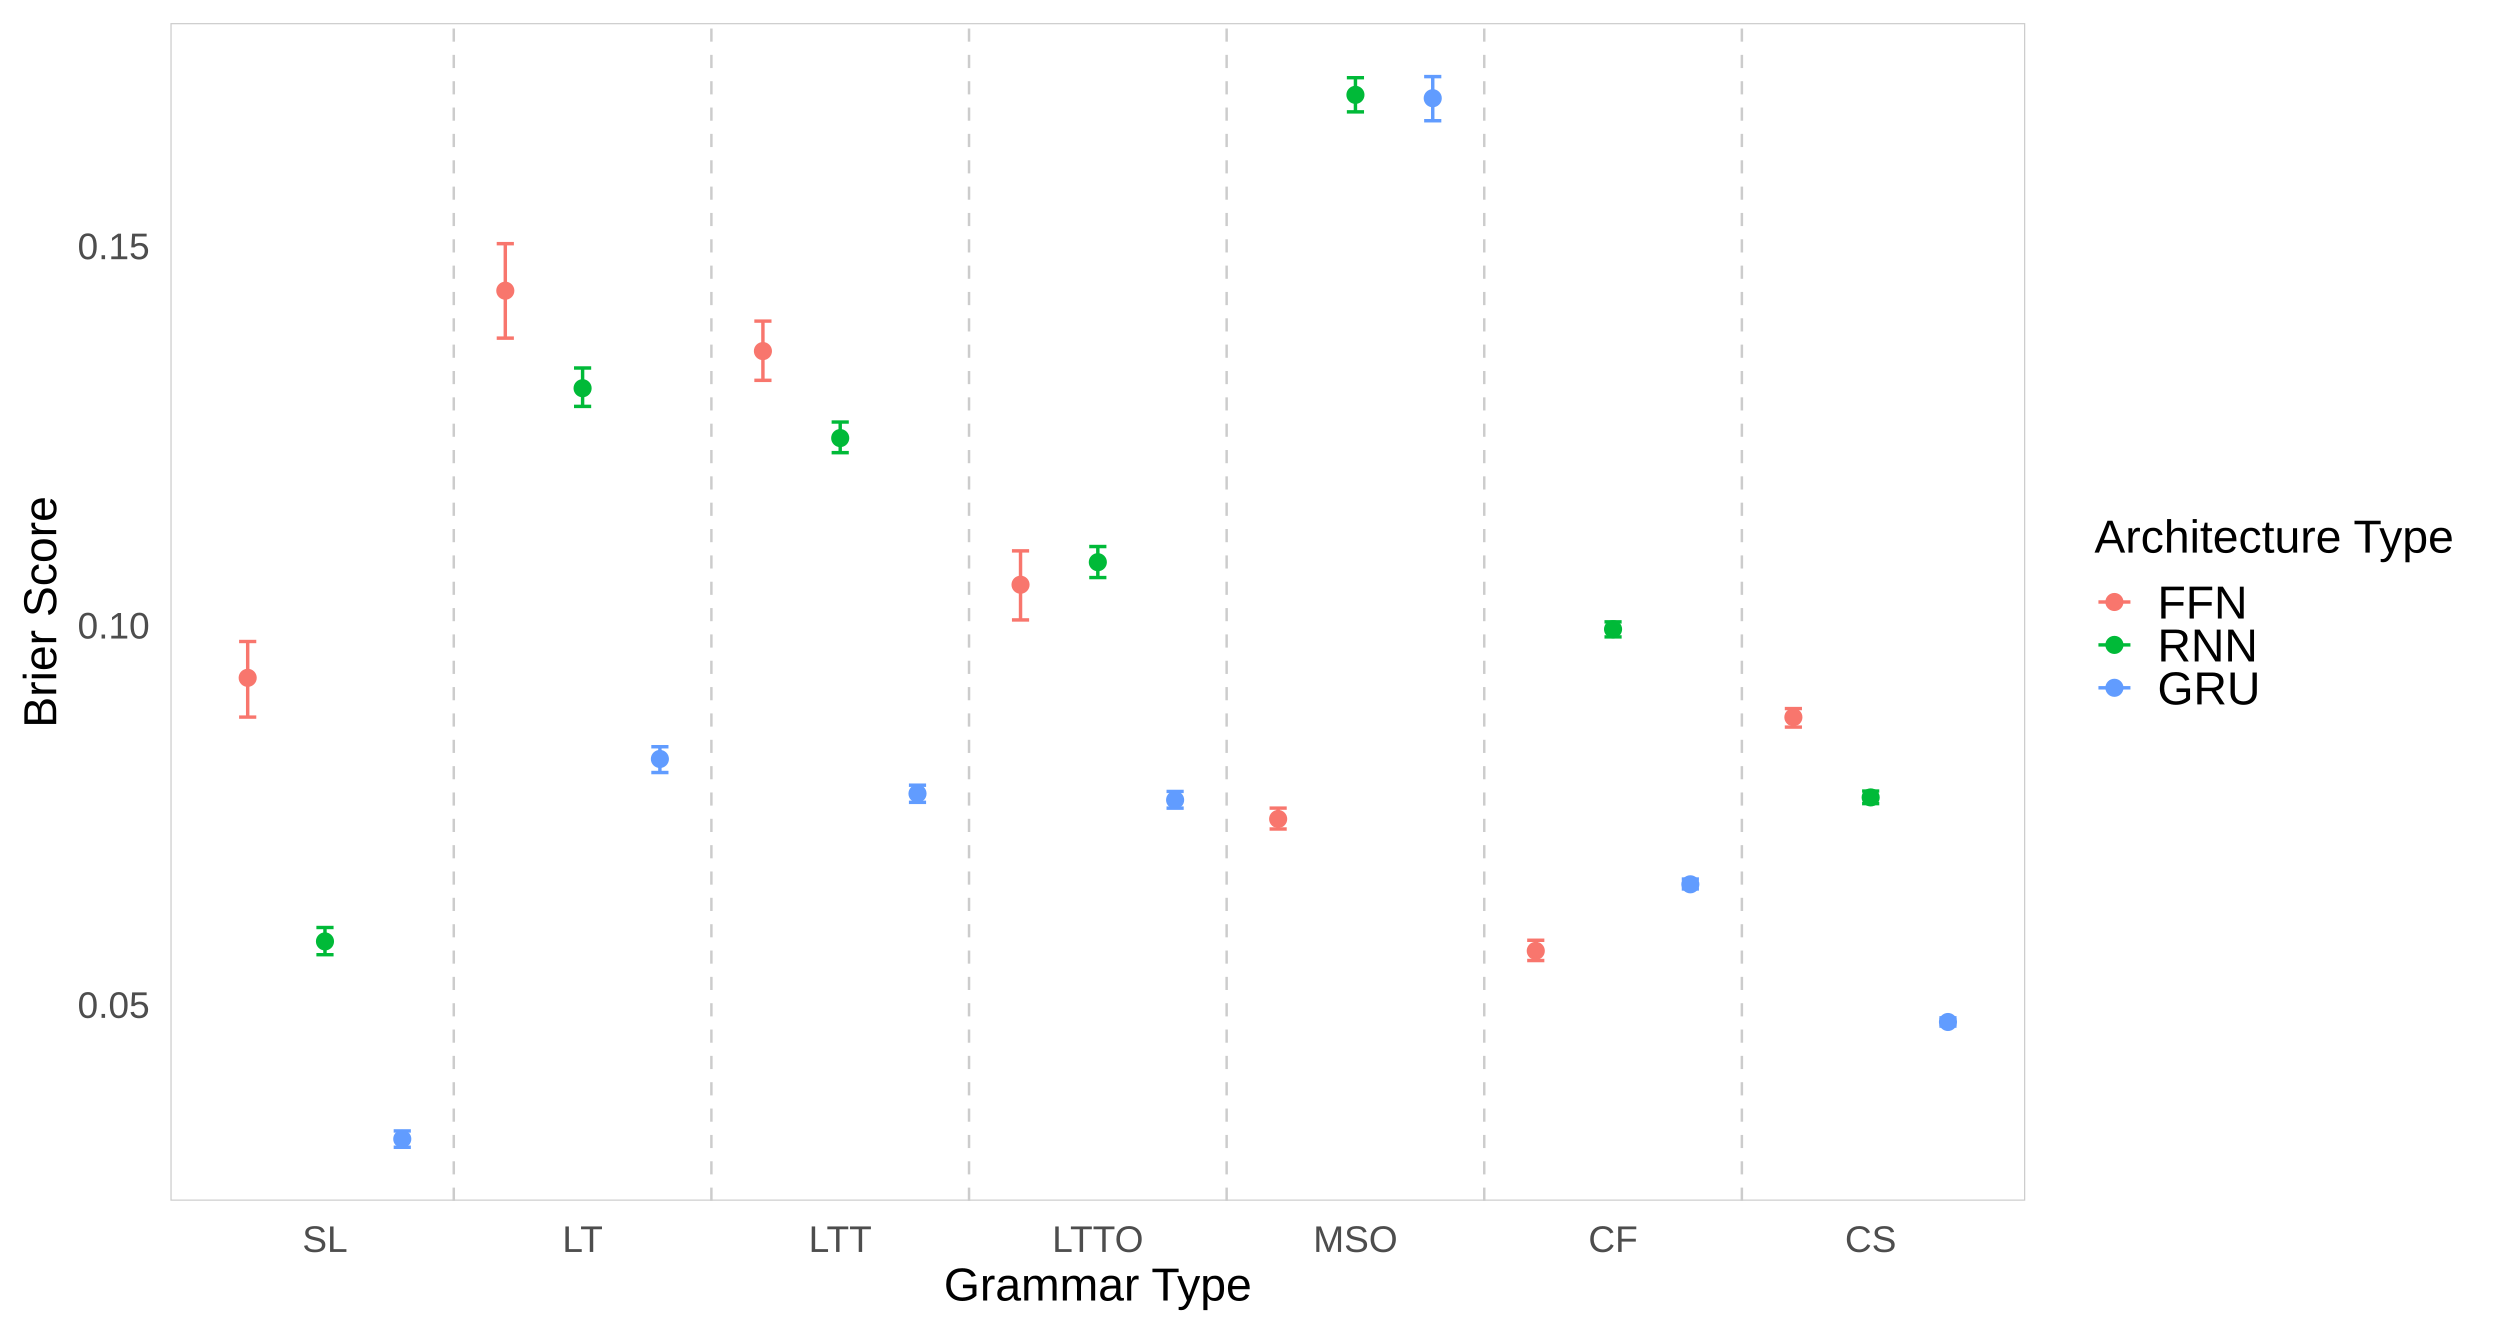
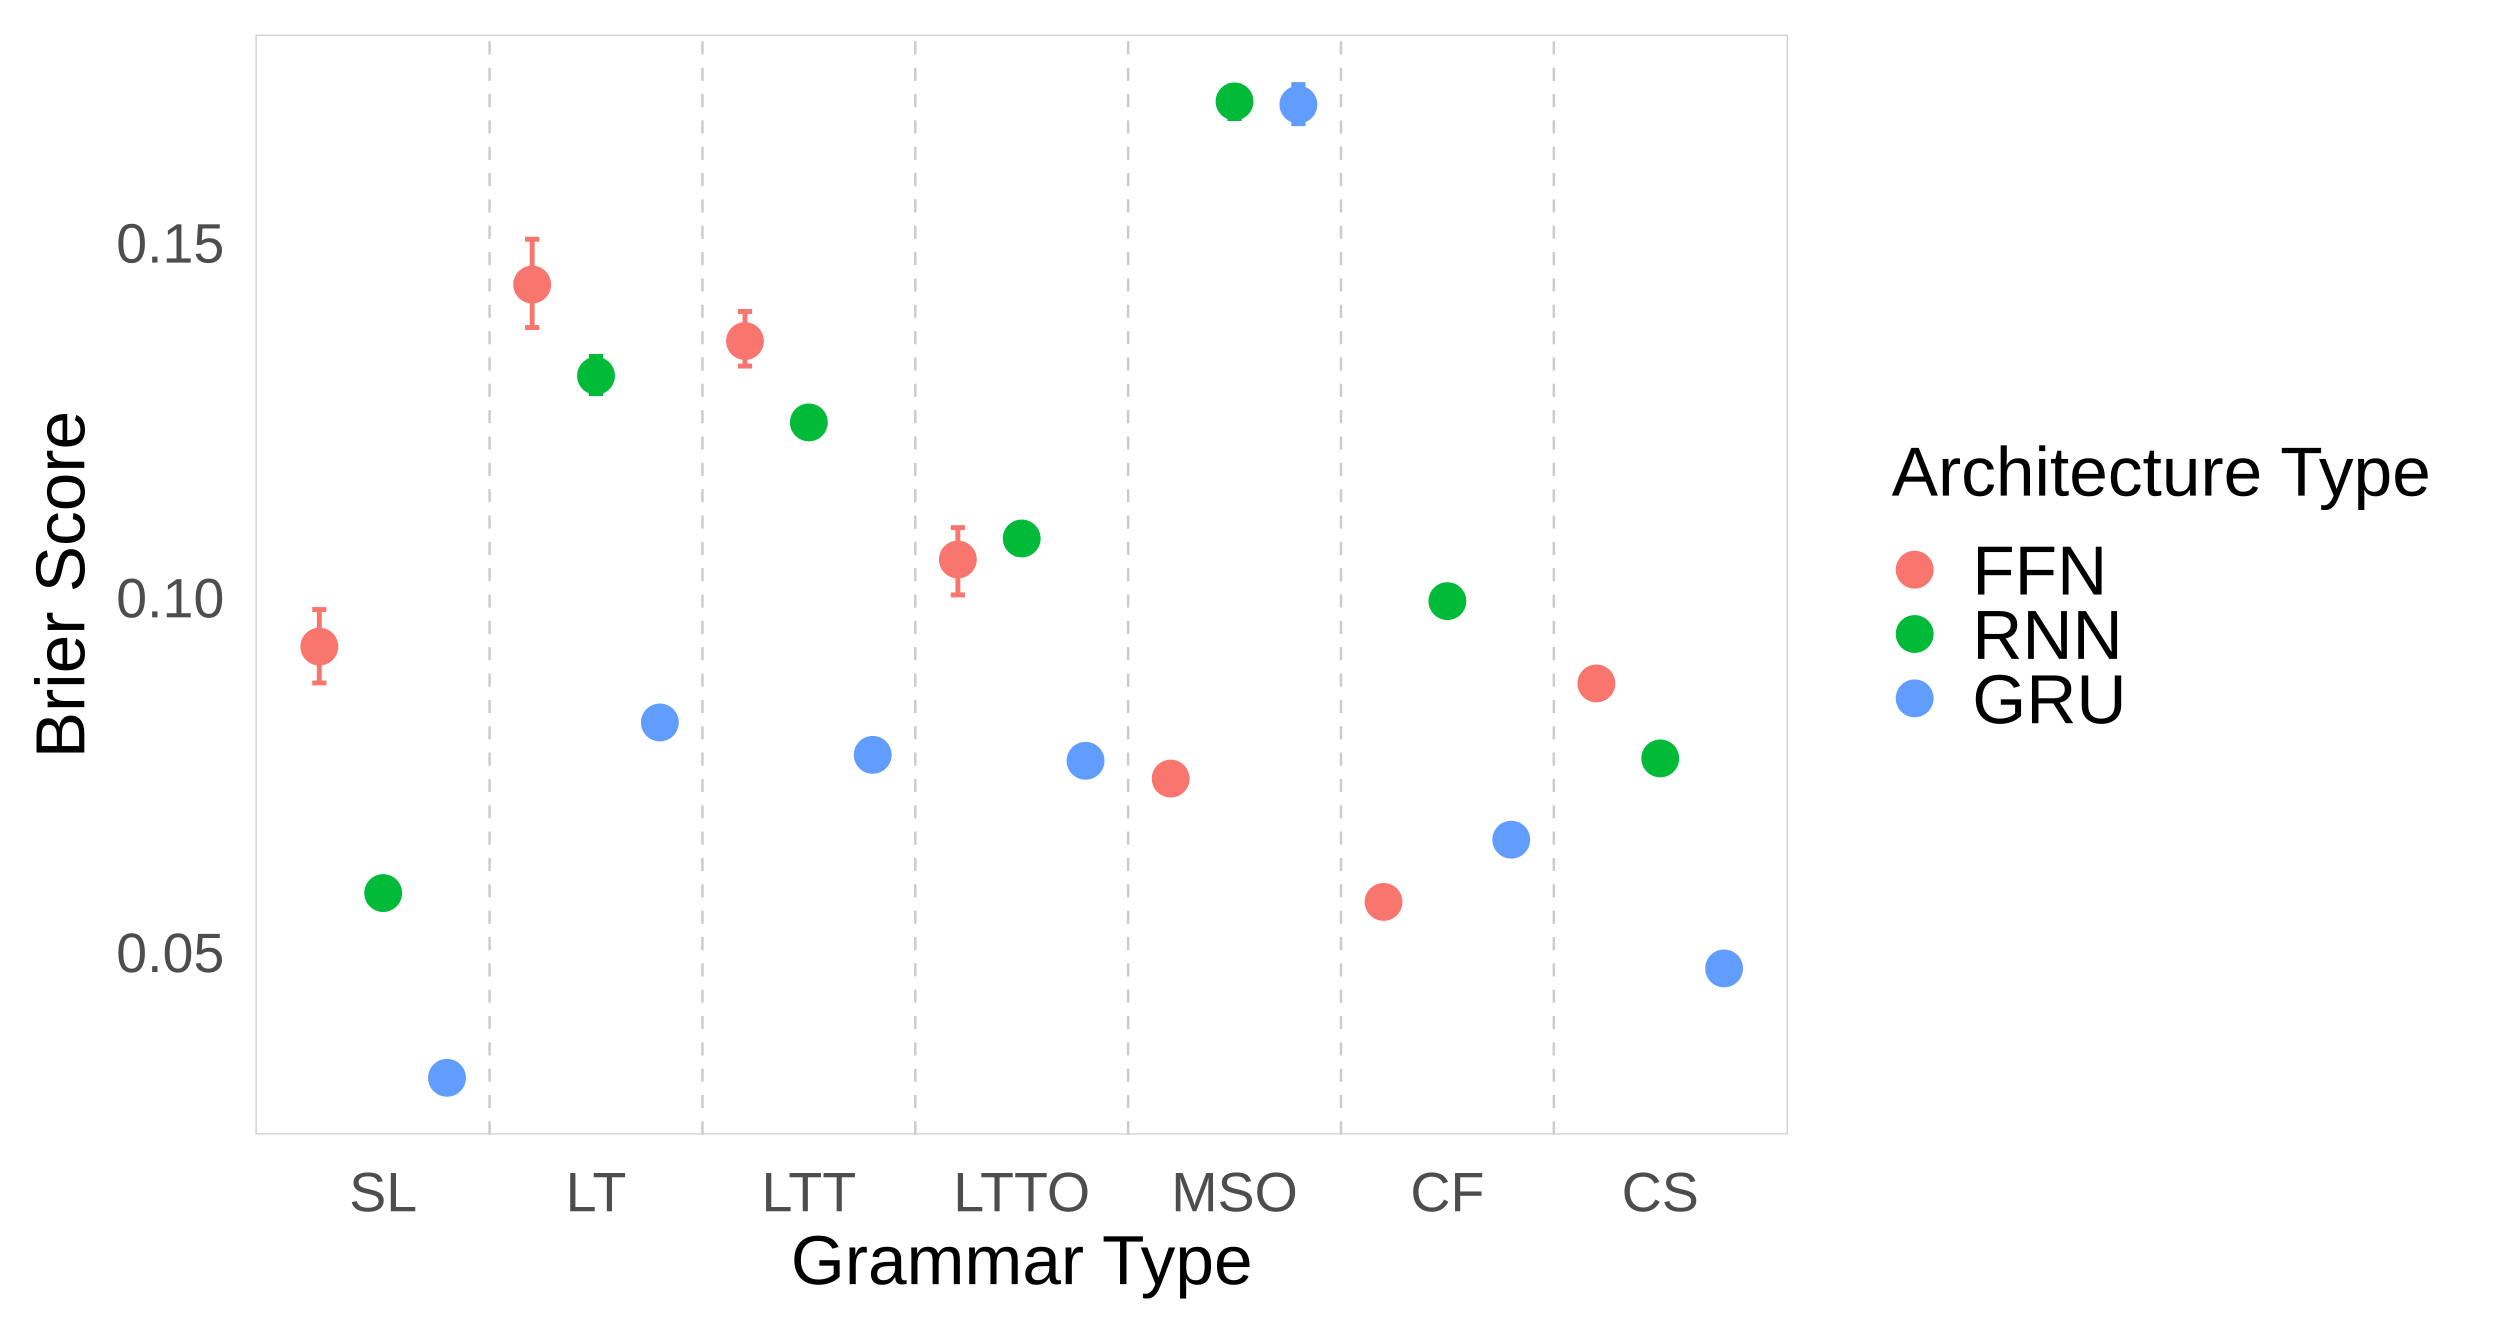
<svg xmlns="http://www.w3.org/2000/svg" width="1080.00pt" height="576.00pt" viewBox="0 0 1080.00 576.00">
  <g class="svglite">
    <defs>
      <style type="text/css">
    .svglite line, .svglite polyline, .svglite polygon, .svglite path, .svglite rect, .svglite circle {
      fill: none;
      stroke: #000000;
      stroke-linecap: round;
      stroke-linejoin: round;
      stroke-miterlimit: 10.00;
    }
    .svglite text {
      white-space: pre;
    }
    .svglite g.glyphgroup path {
      fill: inherit;
      stroke: none;
    }
  </style>
    </defs>
    <rect width="100%" height="100%" style="stroke: none; fill: none;" />
    <defs>
      <clipPath id="cpMC4wMHwxMDgwLjAwfDAuMDB8NTc2LjAw">
        <rect x="0.00" y="0.00" width="1080.00" height="576.00" />
      </clipPath>
    </defs>
    <g clip-path="url(#cpMC4wMHwxMDgwLjAwfDAuMDB8NTc2LjAw)">
</g>
    <defs>
-       <clipPath id="cpNzMuNjJ8ODc0LjkxfDkuOTZ8NTE4Ljcz">
-         <rect x="73.62" y="9.96" width="801.29" height="508.77" />
+       <clipPath id="cpMTEwLjM2fDc3Mi4zOXwxNC45NHw0OTAuMTE=">
+         <rect x="110.36" y="14.94" width="662.03" height="475.16" />
      </clipPath>
    </defs>
-     <g clip-path="url(#cpNzMuNjJ8ODc0LjkxfDkuOTZ8NTE4Ljcz)">
-       <circle cx="107.00" cy="292.82" r="3.56" style="stroke-width: 0.71; stroke: #F8766D; fill: #F8766D;" />
-       <circle cx="140.39" cy="406.69" r="3.56" style="stroke-width: 0.71; stroke: #00BA38; fill: #00BA38;" />
-       <circle cx="173.78" cy="492.03" r="3.56" style="stroke-width: 0.71; stroke: #619CFF; fill: #619CFF;" />
-       <circle cx="218.29" cy="125.58" r="3.56" style="stroke-width: 0.71; stroke: #F8766D; fill: #F8766D;" />
-       <circle cx="251.68" cy="167.72" r="3.56" style="stroke-width: 0.71; stroke: #00BA38; fill: #00BA38;" />
-       <circle cx="285.07" cy="327.87" r="3.56" style="stroke-width: 0.71; stroke: #619CFF; fill: #619CFF;" />
-       <circle cx="329.58" cy="151.67" r="3.56" style="stroke-width: 0.71; stroke: #F8766D; fill: #F8766D;" />
-       <circle cx="362.97" cy="189.25" r="3.56" style="stroke-width: 0.71; stroke: #00BA38; fill: #00BA38;" />
-       <circle cx="396.36" cy="342.84" r="3.56" style="stroke-width: 0.71; stroke: #619CFF; fill: #619CFF;" />
-       <circle cx="440.87" cy="252.60" r="3.56" style="stroke-width: 0.71; stroke: #F8766D; fill: #F8766D;" />
-       <circle cx="474.26" cy="242.87" r="3.56" style="stroke-width: 0.71; stroke: #00BA38; fill: #00BA38;" />
-       <circle cx="507.65" cy="345.58" r="3.56" style="stroke-width: 0.71; stroke: #619CFF; fill: #619CFF;" />
-       <circle cx="552.16" cy="353.80" r="3.56" style="stroke-width: 0.71; stroke: #F8766D; fill: #F8766D;" />
-       <circle cx="585.55" cy="40.98" r="3.56" style="stroke-width: 0.71; stroke: #00BA38; fill: #00BA38;" />
-       <circle cx="618.94" cy="42.43" r="3.56" style="stroke-width: 0.71; stroke: #619CFF; fill: #619CFF;" />
-       <circle cx="663.45" cy="410.78" r="3.56" style="stroke-width: 0.71; stroke: #F8766D; fill: #F8766D;" />
-       <circle cx="696.84" cy="271.82" r="3.56" style="stroke-width: 0.71; stroke: #00BA38; fill: #00BA38;" />
-       <circle cx="730.23" cy="382.02" r="3.56" style="stroke-width: 0.71; stroke: #619CFF; fill: #619CFF;" />
-       <circle cx="774.74" cy="309.85" r="3.56" style="stroke-width: 0.71; stroke: #F8766D; fill: #F8766D;" />
-       <circle cx="808.13" cy="344.48" r="3.56" style="stroke-width: 0.71; stroke: #00BA38; fill: #00BA38;" />
-       <circle cx="841.52" cy="441.50" r="3.56" style="stroke-width: 0.71; stroke: #619CFF; fill: #619CFF;" />
-       <polyline points="103.29,277.13 110.71,277.13 " style="stroke-width: 1.49; stroke: #F8766D; stroke-linecap: butt;" />
-       <polyline points="107.00,277.13 107.00,309.79 " style="stroke-width: 1.49; stroke: #F8766D; stroke-linecap: butt;" />
-       <polyline points="103.29,309.79 110.71,309.79 " style="stroke-width: 1.49; stroke: #F8766D; stroke-linecap: butt;" />
-       <polyline points="136.68,400.68 144.10,400.68 " style="stroke-width: 1.49; stroke: #00BA38; stroke-linecap: butt;" />
-       <polyline points="140.39,400.68 140.39,412.43 " style="stroke-width: 1.49; stroke: #00BA38; stroke-linecap: butt;" />
-       <polyline points="136.68,412.43 144.10,412.43 " style="stroke-width: 1.49; stroke: #00BA38; stroke-linecap: butt;" />
-       <polyline points="170.07,488.57 177.49,488.57 " style="stroke-width: 1.49; stroke: #619CFF; stroke-linecap: butt;" />
-       <polyline points="173.78,488.57 173.78,495.61 " style="stroke-width: 1.49; stroke: #619CFF; stroke-linecap: butt;" />
-       <polyline points="170.07,495.61 177.49,495.61 " style="stroke-width: 1.49; stroke: #619CFF; stroke-linecap: butt;" />
-       <polyline points="214.58,105.26 222.00,105.26 " style="stroke-width: 1.49; stroke: #F8766D; stroke-linecap: butt;" />
-       <polyline points="218.29,105.26 218.29,146.07 " style="stroke-width: 1.49; stroke: #F8766D; stroke-linecap: butt;" />
-       <polyline points="214.58,146.07 222.00,146.07 " style="stroke-width: 1.49; stroke: #F8766D; stroke-linecap: butt;" />
-       <polyline points="247.97,158.97 255.39,158.97 " style="stroke-width: 1.49; stroke: #00BA38; stroke-linecap: butt;" />
-       <polyline points="251.68,158.97 251.68,175.57 " style="stroke-width: 1.49; stroke: #00BA38; stroke-linecap: butt;" />
-       <polyline points="247.97,175.57 255.39,175.57 " style="stroke-width: 1.49; stroke: #00BA38; stroke-linecap: butt;" />
-       <polyline points="281.36,322.58 288.78,322.58 " style="stroke-width: 1.49; stroke: #619CFF; stroke-linecap: butt;" />
-       <polyline points="285.07,322.58 285.07,333.74 " style="stroke-width: 1.49; stroke: #619CFF; stroke-linecap: butt;" />
-       <polyline points="281.36,333.74 288.78,333.74 " style="stroke-width: 1.49; stroke: #619CFF; stroke-linecap: butt;" />
-       <polyline points="325.87,138.71 333.29,138.71 " style="stroke-width: 1.49; stroke: #F8766D; stroke-linecap: butt;" />
-       <polyline points="329.58,138.71 329.58,164.31 " style="stroke-width: 1.49; stroke: #F8766D; stroke-linecap: butt;" />
-       <polyline points="325.87,164.31 333.29,164.31 " style="stroke-width: 1.49; stroke: #F8766D; stroke-linecap: butt;" />
-       <polyline points="359.26,182.32 366.68,182.32 " style="stroke-width: 1.49; stroke: #00BA38; stroke-linecap: butt;" />
-       <polyline points="362.97,182.32 362.97,195.55 " style="stroke-width: 1.49; stroke: #00BA38; stroke-linecap: butt;" />
-       <polyline points="359.26,195.55 366.68,195.55 " style="stroke-width: 1.49; stroke: #00BA38; stroke-linecap: butt;" />
-       <polyline points="392.65,339.20 400.07,339.20 " style="stroke-width: 1.49; stroke: #619CFF; stroke-linecap: butt;" />
-       <polyline points="396.36,339.20 396.36,346.60 " style="stroke-width: 1.49; stroke: #619CFF; stroke-linecap: butt;" />
-       <polyline points="392.65,346.60 400.07,346.60 " style="stroke-width: 1.49; stroke: #619CFF; stroke-linecap: butt;" />
-       <polyline points="437.16,237.98 444.58,237.98 " style="stroke-width: 1.49; stroke: #F8766D; stroke-linecap: butt;" />
-       <polyline points="440.87,237.98 440.87,267.81 " style="stroke-width: 1.49; stroke: #F8766D; stroke-linecap: butt;" />
-       <polyline points="437.16,267.81 444.58,267.81 " style="stroke-width: 1.49; stroke: #F8766D; stroke-linecap: butt;" />
-       <polyline points="470.55,236.11 477.97,236.11 " style="stroke-width: 1.49; stroke: #00BA38; stroke-linecap: butt;" />
-       <polyline points="474.26,236.11 474.26,249.51 " style="stroke-width: 1.49; stroke: #00BA38; stroke-linecap: butt;" />
-       <polyline points="470.55,249.51 477.97,249.51 " style="stroke-width: 1.49; stroke: #00BA38; stroke-linecap: butt;" />
-       <polyline points="503.94,341.90 511.36,341.90 " style="stroke-width: 1.49; stroke: #619CFF; stroke-linecap: butt;" />
-       <polyline points="507.65,341.90 507.65,349.12 " style="stroke-width: 1.49; stroke: #619CFF; stroke-linecap: butt;" />
-       <polyline points="503.94,349.12 511.36,349.12 " style="stroke-width: 1.49; stroke: #619CFF; stroke-linecap: butt;" />
-       <polyline points="548.45,349.10 555.87,349.10 " style="stroke-width: 1.49; stroke: #F8766D; stroke-linecap: butt;" />
-       <polyline points="552.16,349.10 552.16,358.13 " style="stroke-width: 1.49; stroke: #F8766D; stroke-linecap: butt;" />
-       <polyline points="548.45,358.13 555.87,358.13 " style="stroke-width: 1.49; stroke: #F8766D; stroke-linecap: butt;" />
-       <polyline points="581.84,33.57 589.26,33.57 " style="stroke-width: 1.49; stroke: #00BA38; stroke-linecap: butt;" />
-       <polyline points="585.55,33.57 585.55,48.33 " style="stroke-width: 1.49; stroke: #00BA38; stroke-linecap: butt;" />
-       <polyline points="581.84,48.33 589.26,48.33 " style="stroke-width: 1.49; stroke: #00BA38; stroke-linecap: butt;" />
-       <polyline points="615.23,33.09 622.65,33.09 " style="stroke-width: 1.49; stroke: #619CFF; stroke-linecap: butt;" />
-       <polyline points="618.94,33.09 618.94,52.16 " style="stroke-width: 1.49; stroke: #619CFF; stroke-linecap: butt;" />
-       <polyline points="615.23,52.16 622.65,52.16 " style="stroke-width: 1.49; stroke: #619CFF; stroke-linecap: butt;" />
-       <polyline points="659.74,406.20 667.16,406.20 " style="stroke-width: 1.49; stroke: #F8766D; stroke-linecap: butt;" />
-       <polyline points="663.45,406.20 663.45,414.96 " style="stroke-width: 1.49; stroke: #F8766D; stroke-linecap: butt;" />
-       <polyline points="659.74,414.96 667.16,414.96 " style="stroke-width: 1.49; stroke: #F8766D; stroke-linecap: butt;" />
-       <polyline points="693.13,268.64 700.55,268.64 " style="stroke-width: 1.49; stroke: #00BA38; stroke-linecap: butt;" />
-       <polyline points="696.84,268.64 696.84,275.14 " style="stroke-width: 1.49; stroke: #00BA38; stroke-linecap: butt;" />
-       <polyline points="693.13,275.14 700.55,275.14 " style="stroke-width: 1.49; stroke: #00BA38; stroke-linecap: butt;" />
-       <polyline points="726.52,379.76 733.94,379.76 " style="stroke-width: 1.49; stroke: #619CFF; stroke-linecap: butt;" />
-       <polyline points="730.23,379.76 730.23,384.03 " style="stroke-width: 1.49; stroke: #619CFF; stroke-linecap: butt;" />
-       <polyline points="726.52,384.03 733.94,384.03 " style="stroke-width: 1.49; stroke: #619CFF; stroke-linecap: butt;" />
-       <polyline points="771.03,306.10 778.45,306.10 " style="stroke-width: 1.49; stroke: #F8766D; stroke-linecap: butt;" />
-       <polyline points="774.74,306.10 774.74,314.11 " style="stroke-width: 1.49; stroke: #F8766D; stroke-linecap: butt;" />
-       <polyline points="771.03,314.11 778.45,314.11 " style="stroke-width: 1.49; stroke: #F8766D; stroke-linecap: butt;" />
-       <polyline points="804.42,341.73 811.84,341.73 " style="stroke-width: 1.49; stroke: #00BA38; stroke-linecap: butt;" />
-       <polyline points="808.13,341.73 808.13,347.15 " style="stroke-width: 1.49; stroke: #00BA38; stroke-linecap: butt;" />
-       <polyline points="804.42,347.15 811.84,347.15 " style="stroke-width: 1.49; stroke: #00BA38; stroke-linecap: butt;" />
-       <polyline points="837.81,439.70 845.23,439.70 " style="stroke-width: 1.49; stroke: #619CFF; stroke-linecap: butt;" />
-       <polyline points="841.52,439.70 841.52,443.28 " style="stroke-width: 1.49; stroke: #619CFF; stroke-linecap: butt;" />
-       <polyline points="837.81,443.28 845.23,443.28 " style="stroke-width: 1.49; stroke: #619CFF; stroke-linecap: butt;" />
-       <line x1="196.03" y1="518.73" x2="196.03" y2="9.96" style="stroke-width: 1.07; stroke: #CCCCCC; stroke-dasharray: 5.69,5.69; stroke-linecap: butt;" />
-       <line x1="307.32" y1="518.73" x2="307.32" y2="9.96" style="stroke-width: 1.07; stroke: #CCCCCC; stroke-dasharray: 5.69,5.69; stroke-linecap: butt;" />
-       <line x1="418.62" y1="518.73" x2="418.62" y2="9.96" style="stroke-width: 1.07; stroke: #CCCCCC; stroke-dasharray: 5.69,5.69; stroke-linecap: butt;" />
-       <line x1="529.91" y1="518.73" x2="529.91" y2="9.96" style="stroke-width: 1.07; stroke: #CCCCCC; stroke-dasharray: 5.69,5.69; stroke-linecap: butt;" />
-       <line x1="641.20" y1="518.73" x2="641.20" y2="9.96" style="stroke-width: 1.07; stroke: #CCCCCC; stroke-dasharray: 5.69,5.69; stroke-linecap: butt;" />
-       <line x1="752.49" y1="518.73" x2="752.49" y2="9.96" style="stroke-width: 1.07; stroke: #CCCCCC; stroke-dasharray: 5.69,5.69; stroke-linecap: butt;" />
-       <rect x="73.62" y="9.96" width="801.29" height="508.77" style="stroke-width: 1.07; stroke: #CCCCCC;" />
+     <g clip-path="url(#cpMTEwLjM2fDc3Mi4zOXwxNC45NHw0OTAuMTE=)">
+       <circle cx="137.95" cy="279.33" r="7.82" style="stroke-width: 0.71; stroke: #F8766D; fill: #F8766D;" />
+       <circle cx="165.53" cy="385.81" r="7.82" style="stroke-width: 0.71; stroke: #00BA38; fill: #00BA38;" />
+       <circle cx="193.11" cy="465.62" r="7.82" style="stroke-width: 0.71; stroke: #619CFF; fill: #619CFF;" />
+       <circle cx="229.89" cy="122.93" r="7.82" style="stroke-width: 0.71; stroke: #F8766D; fill: #F8766D;" />
+       <circle cx="257.48" cy="162.35" r="7.82" style="stroke-width: 0.71; stroke: #00BA38; fill: #00BA38;" />
+       <circle cx="285.06" cy="312.10" r="7.82" style="stroke-width: 0.71; stroke: #619CFF; fill: #619CFF;" />
+       <circle cx="321.84" cy="147.33" r="7.82" style="stroke-width: 0.71; stroke: #F8766D; fill: #F8766D;" />
+       <circle cx="349.43" cy="182.48" r="7.82" style="stroke-width: 0.71; stroke: #00BA38; fill: #00BA38;" />
+       <circle cx="377.01" cy="326.10" r="7.82" style="stroke-width: 0.71; stroke: #619CFF; fill: #619CFF;" />
+       <circle cx="413.79" cy="241.71" r="7.82" style="stroke-width: 0.71; stroke: #F8766D; fill: #F8766D;" />
+       <circle cx="441.38" cy="232.62" r="7.82" style="stroke-width: 0.71; stroke: #00BA38; fill: #00BA38;" />
+       <circle cx="468.96" cy="328.66" r="7.82" style="stroke-width: 0.71; stroke: #619CFF; fill: #619CFF;" />
+       <circle cx="505.74" cy="336.35" r="7.82" style="stroke-width: 0.71; stroke: #F8766D; fill: #F8766D;" />
+       <circle cx="533.32" cy="43.82" r="7.82" style="stroke-width: 0.71; stroke: #00BA38; fill: #00BA38;" />
+       <circle cx="560.91" cy="45.18" r="7.82" style="stroke-width: 0.71; stroke: #619CFF; fill: #619CFF;" />
+       <circle cx="597.69" cy="389.63" r="7.82" style="stroke-width: 0.71; stroke: #F8766D; fill: #F8766D;" />
+       <circle cx="625.27" cy="259.69" r="7.82" style="stroke-width: 0.71; stroke: #00BA38; fill: #00BA38;" />
+       <circle cx="652.86" cy="362.74" r="7.82" style="stroke-width: 0.71; stroke: #619CFF; fill: #619CFF;" />
+       <circle cx="689.64" cy="295.25" r="7.82" style="stroke-width: 0.71; stroke: #F8766D; fill: #F8766D;" />
+       <circle cx="717.22" cy="327.64" r="7.82" style="stroke-width: 0.71; stroke: #00BA38; fill: #00BA38;" />
+       <circle cx="744.81" cy="418.36" r="7.82" style="stroke-width: 0.71; stroke: #619CFF; fill: #619CFF;" />
+       <polyline points="134.88,263.33 141.01,263.33 " style="stroke-width: 2.13; stroke: #F8766D; stroke-linecap: butt;" />
+       <polyline points="137.95,263.33 137.95,295.04 " style="stroke-width: 2.13; stroke: #F8766D; stroke-linecap: butt;" />
+       <polyline points="134.88,295.04 141.01,295.04 " style="stroke-width: 2.13; stroke: #F8766D; stroke-linecap: butt;" />
+       <polyline points="162.46,380.21 168.59,380.21 " style="stroke-width: 2.13; stroke: #00BA38; stroke-linecap: butt;" />
+       <polyline points="165.53,380.21 165.53,391.11 " style="stroke-width: 2.13; stroke: #00BA38; stroke-linecap: butt;" />
+       <polyline points="162.46,391.11 168.59,391.11 " style="stroke-width: 2.13; stroke: #00BA38; stroke-linecap: butt;" />
+       <polyline points="190.05,462.52 196.18,462.52 " style="stroke-width: 2.13; stroke: #619CFF; stroke-linecap: butt;" />
+       <polyline points="193.11,462.52 193.11,468.51 " style="stroke-width: 2.13; stroke: #619CFF; stroke-linecap: butt;" />
+       <polyline points="190.05,468.51 196.18,468.51 " style="stroke-width: 2.13; stroke: #619CFF; stroke-linecap: butt;" />
+       <polyline points="226.83,103.36 232.96,103.36 " style="stroke-width: 2.13; stroke: #F8766D; stroke-linecap: butt;" />
+       <polyline points="229.89,103.36 229.89,141.49 " style="stroke-width: 2.13; stroke: #F8766D; stroke-linecap: butt;" />
+       <polyline points="226.83,141.49 232.96,141.49 " style="stroke-width: 2.13; stroke: #F8766D; stroke-linecap: butt;" />
+       <polyline points="254.41,154.00 260.54,154.00 " style="stroke-width: 2.13; stroke: #00BA38; stroke-linecap: butt;" />
+       <polyline points="257.48,154.00 257.48,170.04 " style="stroke-width: 2.13; stroke: #00BA38; stroke-linecap: butt;" />
+       <polyline points="254.41,170.04 260.54,170.04 " style="stroke-width: 2.13; stroke: #00BA38; stroke-linecap: butt;" />
+       <polyline points="282.00,307.14 288.13,307.14 " style="stroke-width: 2.13; stroke: #619CFF; stroke-linecap: butt;" />
+       <polyline points="285.06,307.14 285.06,317.70 " style="stroke-width: 2.13; stroke: #619CFF; stroke-linecap: butt;" />
+       <polyline points="282.00,317.70 288.13,317.70 " style="stroke-width: 2.13; stroke: #619CFF; stroke-linecap: butt;" />
+       <polyline points="318.78,134.55 324.91,134.55 " style="stroke-width: 2.13; stroke: #F8766D; stroke-linecap: butt;" />
+       <polyline points="321.84,134.55 321.84,158.15 " style="stroke-width: 2.13; stroke: #F8766D; stroke-linecap: butt;" />
+       <polyline points="318.78,158.15 324.91,158.15 " style="stroke-width: 2.13; stroke: #F8766D; stroke-linecap: butt;" />
+       <polyline points="346.36,176.48 352.49,176.48 " style="stroke-width: 2.13; stroke: #00BA38; stroke-linecap: butt;" />
+       <polyline points="349.43,176.48 349.43,188.61 " style="stroke-width: 2.13; stroke: #00BA38; stroke-linecap: butt;" />
+       <polyline points="346.36,188.61 352.49,188.61 " style="stroke-width: 2.13; stroke: #00BA38; stroke-linecap: butt;" />
+       <polyline points="373.95,322.62 380.08,322.62 " style="stroke-width: 2.13; stroke: #619CFF; stroke-linecap: butt;" />
+       <polyline points="377.01,322.62 377.01,329.56 " style="stroke-width: 2.13; stroke: #619CFF; stroke-linecap: butt;" />
+       <polyline points="373.95,329.56 380.08,329.56 " style="stroke-width: 2.13; stroke: #619CFF; stroke-linecap: butt;" />
+       <polyline points="410.73,227.91 416.86,227.91 " style="stroke-width: 2.13; stroke: #F8766D; stroke-linecap: butt;" />
+       <polyline points="413.79,227.91 413.79,257.02 " style="stroke-width: 2.13; stroke: #F8766D; stroke-linecap: butt;" />
+       <polyline points="410.73,257.02 416.86,257.02 " style="stroke-width: 2.13; stroke: #F8766D; stroke-linecap: butt;" />
+       <polyline points="438.31,226.39 444.44,226.39 " style="stroke-width: 2.13; stroke: #00BA38; stroke-linecap: butt;" />
+       <polyline points="441.38,226.39 441.38,239.25 " style="stroke-width: 2.13; stroke: #00BA38; stroke-linecap: butt;" />
+       <polyline points="438.31,239.25 444.44,239.25 " style="stroke-width: 2.13; stroke: #00BA38; stroke-linecap: butt;" />
+       <polyline points="465.89,325.10 472.02,325.10 " style="stroke-width: 2.13; stroke: #619CFF; stroke-linecap: butt;" />
+       <polyline points="468.96,325.10 468.96,332.31 " style="stroke-width: 2.13; stroke: #619CFF; stroke-linecap: butt;" />
+       <polyline points="465.89,332.31 472.02,332.31 " style="stroke-width: 2.13; stroke: #619CFF; stroke-linecap: butt;" />
+       <polyline points="502.67,331.98 508.80,331.98 " style="stroke-width: 2.13; stroke: #F8766D; stroke-linecap: butt;" />
+       <polyline points="505.74,331.98 505.74,340.95 " style="stroke-width: 2.13; stroke: #F8766D; stroke-linecap: butt;" />
+       <polyline points="502.67,340.95 508.80,340.95 " style="stroke-width: 2.13; stroke: #F8766D; stroke-linecap: butt;" />
+       <polyline points="530.26,37.18 536.39,37.18 " style="stroke-width: 2.13; stroke: #00BA38; stroke-linecap: butt;" />
+       <polyline points="533.32,37.18 533.32,51.21 " style="stroke-width: 2.13; stroke: #00BA38; stroke-linecap: butt;" />
+       <polyline points="530.26,51.21 536.39,51.21 " style="stroke-width: 2.13; stroke: #00BA38; stroke-linecap: butt;" />
+       <polyline points="557.84,36.54 563.97,36.54 " style="stroke-width: 2.13; stroke: #619CFF; stroke-linecap: butt;" />
+       <polyline points="560.91,36.54 560.91,53.42 " style="stroke-width: 2.13; stroke: #619CFF; stroke-linecap: butt;" />
+       <polyline points="557.84,53.42 563.97,53.42 " style="stroke-width: 2.13; stroke: #619CFF; stroke-linecap: butt;" />
+       <polyline points="594.62,385.49 600.75,385.49 " style="stroke-width: 2.13; stroke: #F8766D; stroke-linecap: butt;" />
+       <polyline points="597.69,385.49 597.69,393.36 " style="stroke-width: 2.13; stroke: #F8766D; stroke-linecap: butt;" />
+       <polyline points="594.62,393.36 600.75,393.36 " style="stroke-width: 2.13; stroke: #F8766D; stroke-linecap: butt;" />
+       <polyline points="622.21,256.58 628.34,256.58 " style="stroke-width: 2.13; stroke: #00BA38; stroke-linecap: butt;" />
+       <polyline points="625.27,256.58 625.27,262.68 " style="stroke-width: 2.13; stroke: #00BA38; stroke-linecap: butt;" />
+       <polyline points="622.21,262.68 628.34,262.68 " style="stroke-width: 2.13; stroke: #00BA38; stroke-linecap: butt;" />
+       <polyline points="649.79,360.48 655.92,360.48 " style="stroke-width: 2.13; stroke: #619CFF; stroke-linecap: butt;" />
+       <polyline points="652.86,360.48 652.86,364.53 " style="stroke-width: 2.13; stroke: #619CFF; stroke-linecap: butt;" />
+       <polyline points="649.79,364.53 655.92,364.53 " style="stroke-width: 2.13; stroke: #619CFF; stroke-linecap: butt;" />
+       <polyline points="686.57,291.33 692.70,291.33 " style="stroke-width: 2.13; stroke: #F8766D; stroke-linecap: butt;" />
+       <polyline points="689.64,291.33 689.64,299.03 " style="stroke-width: 2.13; stroke: #F8766D; stroke-linecap: butt;" />
+       <polyline points="686.57,299.03 692.70,299.03 " style="stroke-width: 2.13; stroke: #F8766D; stroke-linecap: butt;" />
+       <polyline points="714.16,324.95 720.29,324.95 " style="stroke-width: 2.13; stroke: #00BA38; stroke-linecap: butt;" />
+       <polyline points="717.22,324.95 717.22,329.82 " style="stroke-width: 2.13; stroke: #00BA38; stroke-linecap: butt;" />
+       <polyline points="714.16,329.82 720.29,329.82 " style="stroke-width: 2.13; stroke: #00BA38; stroke-linecap: butt;" />
+       <polyline points="741.74,416.70 747.87,416.70 " style="stroke-width: 2.13; stroke: #619CFF; stroke-linecap: butt;" />
+       <polyline points="744.81,416.70 744.81,420.05 " style="stroke-width: 2.13; stroke: #619CFF; stroke-linecap: butt;" />
+       <polyline points="741.74,420.05 747.87,420.05 " style="stroke-width: 2.13; stroke: #619CFF; stroke-linecap: butt;" />
+       <line x1="211.50" y1="490.11" x2="211.50" y2="14.94" style="stroke-width: 1.07; stroke: #CCCCCC; stroke-dasharray: 5.69,5.69; stroke-linecap: butt;" />
+       <line x1="303.45" y1="490.11" x2="303.45" y2="14.94" style="stroke-width: 1.07; stroke: #CCCCCC; stroke-dasharray: 5.69,5.69; stroke-linecap: butt;" />
+       <line x1="395.40" y1="490.11" x2="395.40" y2="14.94" style="stroke-width: 1.07; stroke: #CCCCCC; stroke-dasharray: 5.69,5.69; stroke-linecap: butt;" />
+       <line x1="487.35" y1="490.11" x2="487.35" y2="14.94" style="stroke-width: 1.07; stroke: #CCCCCC; stroke-dasharray: 5.69,5.69; stroke-linecap: butt;" />
+       <line x1="579.30" y1="490.11" x2="579.30" y2="14.94" style="stroke-width: 1.07; stroke: #CCCCCC; stroke-dasharray: 5.69,5.69; stroke-linecap: butt;" />
+       <line x1="671.25" y1="490.11" x2="671.25" y2="14.94" style="stroke-width: 1.07; stroke: #CCCCCC; stroke-dasharray: 5.69,5.69; stroke-linecap: butt;" />
+       <rect x="110.36" y="14.94" width="662.03" height="475.16" style="stroke-width: 1.07; stroke: #CCCCCC;" />
    </g>
    <g clip-path="url(#cpMC4wMHwxMDgwLjAwfDAuMDB8NTc2LjAw)">
-       <text x="64.65" y="439.73" text-anchor="end" style="font-size: 16.00px;fill: #4D4D4D; font-family: &quot;Arial&quot;;" textLength="31.17px" lengthAdjust="spacingAndGlyphs">0.05</text>
-       <text x="64.65" y="275.84" text-anchor="end" style="font-size: 16.00px;fill: #4D4D4D; font-family: &quot;Arial&quot;;" textLength="31.17px" lengthAdjust="spacingAndGlyphs">0.10</text>
-       <text x="64.65" y="111.96" text-anchor="end" style="font-size: 16.00px;fill: #4D4D4D; font-family: &quot;Arial&quot;;" textLength="31.17px" lengthAdjust="spacingAndGlyphs">0.15</text>
-       <text x="140.39" y="540.84" text-anchor="middle" style="font-size: 16.00px;fill: #4D4D4D; font-family: &quot;Arial&quot;;" textLength="19.58px" lengthAdjust="spacingAndGlyphs">SL</text>
-       <text x="251.68" y="540.84" text-anchor="middle" style="font-size: 16.00px;fill: #4D4D4D; font-family: &quot;Arial&quot;;" textLength="17.50px" lengthAdjust="spacingAndGlyphs">LT</text>
-       <text x="362.97" y="540.84" text-anchor="middle" style="font-size: 16.00px;fill: #4D4D4D; font-family: &quot;Arial&quot;;" textLength="27.28px" lengthAdjust="spacingAndGlyphs">LTT</text>
-       <text x="474.26" y="540.84" text-anchor="middle" style="font-size: 16.00px;fill: #4D4D4D; font-family: &quot;Arial&quot;;" textLength="39.45px" lengthAdjust="spacingAndGlyphs">LTTO</text>
-       <text x="585.55" y="540.84" text-anchor="middle" style="font-size: 16.00px;fill: #4D4D4D; font-family: &quot;Arial&quot;;" textLength="36.45px" lengthAdjust="spacingAndGlyphs">MSO</text>
-       <text x="696.84" y="540.84" text-anchor="middle" style="font-size: 16.00px;fill: #4D4D4D; font-family: &quot;Arial&quot;;" textLength="21.34px" lengthAdjust="spacingAndGlyphs">CF</text>
-       <text x="808.13" y="540.84" text-anchor="middle" style="font-size: 16.00px;fill: #4D4D4D; font-family: &quot;Arial&quot;;" textLength="22.23px" lengthAdjust="spacingAndGlyphs">CS</text>
-       <text x="474.26" y="561.83" text-anchor="middle" style="font-size: 20.00px; font-family: &quot;Arial&quot;;" textLength="133.00px" lengthAdjust="spacingAndGlyphs">Grammar Type</text>
-       <text transform="translate(24.28,264.35) rotate(-90)" text-anchor="middle" style="font-size: 20.00px; font-family: &quot;Arial&quot;;" textLength="100.03px" lengthAdjust="spacingAndGlyphs">Brier Score</text>
-       <text x="904.79" y="238.73" style="font-size: 20.00px; font-family: &quot;Arial&quot;;" textLength="155.28px" lengthAdjust="spacingAndGlyphs">Architecture Type</text>
-       <circle cx="913.43" cy="260.06" r="3.56" style="stroke-width: 0.71; stroke: #F8766D; fill: #F8766D;" />
-       <line x1="906.52" y1="260.06" x2="920.35" y2="260.06" style="stroke-width: 1.49; stroke: #F8766D; stroke-linecap: butt;" />
-       <circle cx="913.43" cy="278.60" r="3.56" style="stroke-width: 0.71; stroke: #00BA38; fill: #00BA38;" />
-       <line x1="906.52" y1="278.60" x2="920.35" y2="278.60" style="stroke-width: 1.49; stroke: #00BA38; stroke-linecap: butt;" />
-       <circle cx="913.43" cy="297.13" r="3.56" style="stroke-width: 0.71; stroke: #619CFF; fill: #619CFF;" />
-       <line x1="906.52" y1="297.13" x2="920.35" y2="297.13" style="stroke-width: 1.49; stroke: #619CFF; stroke-linecap: butt;" />
-       <text x="932.04" y="267.22" style="font-size: 20.00px; font-family: &quot;Arial&quot;;" textLength="38.88px" lengthAdjust="spacingAndGlyphs">FFN</text>
-       <text x="932.04" y="285.76" style="font-size: 20.00px; font-family: &quot;Arial&quot;;" textLength="43.31px" lengthAdjust="spacingAndGlyphs">RNN</text>
-       <text x="932.04" y="304.29" style="font-size: 20.00px; font-family: &quot;Arial&quot;;" textLength="44.44px" lengthAdjust="spacingAndGlyphs">GRU</text>
+       <text x="96.91" y="419.94" text-anchor="end" style="font-size: 24.00px;fill: #4D4D4D; font-family: &quot;Arial&quot;;" textLength="46.70px" lengthAdjust="spacingAndGlyphs">0.05</text>
+       <text x="96.91" y="266.69" text-anchor="end" style="font-size: 24.00px;fill: #4D4D4D; font-family: &quot;Arial&quot;;" textLength="46.70px" lengthAdjust="spacingAndGlyphs">0.10</text>
+       <text x="96.91" y="113.43" text-anchor="end" style="font-size: 24.00px;fill: #4D4D4D; font-family: &quot;Arial&quot;;" textLength="46.70px" lengthAdjust="spacingAndGlyphs">0.15</text>
+       <text x="165.53" y="523.26" text-anchor="middle" style="font-size: 24.00px;fill: #4D4D4D; font-family: &quot;Arial&quot;;" textLength="29.36px" lengthAdjust="spacingAndGlyphs">SL</text>
+       <text x="257.48" y="523.26" text-anchor="middle" style="font-size: 24.00px;fill: #4D4D4D; font-family: &quot;Arial&quot;;" textLength="26.22px" lengthAdjust="spacingAndGlyphs">LT</text>
+       <text x="349.43" y="523.26" text-anchor="middle" style="font-size: 24.00px;fill: #4D4D4D; font-family: &quot;Arial&quot;;" textLength="40.88px" lengthAdjust="spacingAndGlyphs">LTT</text>
+       <text x="441.38" y="523.26" text-anchor="middle" style="font-size: 24.00px;fill: #4D4D4D; font-family: &quot;Arial&quot;;" textLength="59.11px" lengthAdjust="spacingAndGlyphs">LTTO</text>
+       <text x="533.32" y="523.26" text-anchor="middle" style="font-size: 24.00px;fill: #4D4D4D; font-family: &quot;Arial&quot;;" textLength="54.69px" lengthAdjust="spacingAndGlyphs">MSO</text>
+       <text x="625.27" y="523.26" text-anchor="middle" style="font-size: 24.00px;fill: #4D4D4D; font-family: &quot;Arial&quot;;" textLength="31.98px" lengthAdjust="spacingAndGlyphs">CF</text>
+       <text x="717.22" y="523.26" text-anchor="middle" style="font-size: 24.00px;fill: #4D4D4D; font-family: &quot;Arial&quot;;" textLength="33.34px" lengthAdjust="spacingAndGlyphs">CS</text>
+       <text x="441.38" y="554.74" text-anchor="middle" style="font-size: 30.00px; font-family: &quot;Arial&quot;;" textLength="199.47px" lengthAdjust="spacingAndGlyphs">Grammar Type</text>
+       <text transform="translate(36.42,252.53) rotate(-90)" text-anchor="middle" style="font-size: 30.00px; font-family: &quot;Arial&quot;;" textLength="150.05px" lengthAdjust="spacingAndGlyphs">Brier Score</text>
+       <text x="817.22" y="214.11" style="font-size: 30.00px; font-family: &quot;Arial&quot;;" textLength="232.89px" lengthAdjust="spacingAndGlyphs">Architecture Type</text>
+       <circle cx="827.14" cy="246.10" r="7.82" style="stroke-width: 0.71; stroke: #F8766D; fill: #F8766D;" />
+       <line x1="819.21" y1="246.10" x2="835.08" y2="246.10" style="stroke-width: 2.13; stroke: #F8766D; stroke-linecap: butt;" />
+       <circle cx="827.14" cy="273.89" r="7.82" style="stroke-width: 0.71; stroke: #00BA38; fill: #00BA38;" />
+       <line x1="819.21" y1="273.89" x2="835.08" y2="273.89" style="stroke-width: 2.13; stroke: #00BA38; stroke-linecap: butt;" />
+       <circle cx="827.14" cy="301.69" r="7.82" style="stroke-width: 0.71; stroke: #619CFF; fill: #619CFF;" />
+       <line x1="819.21" y1="301.69" x2="835.08" y2="301.69" style="stroke-width: 2.13; stroke: #619CFF; stroke-linecap: butt;" />
+       <text x="852.01" y="256.84" style="font-size: 30.00px; font-family: &quot;Arial&quot;;" textLength="58.33px" lengthAdjust="spacingAndGlyphs">FFN</text>
+       <text x="852.01" y="284.63" style="font-size: 30.00px; font-family: &quot;Arial&quot;;" textLength="65.02px" lengthAdjust="spacingAndGlyphs">RNN</text>
+       <text x="852.01" y="312.43" style="font-size: 30.00px; font-family: &quot;Arial&quot;;" textLength="66.67px" lengthAdjust="spacingAndGlyphs">GRU</text>
    </g>
  </g>
</svg>
